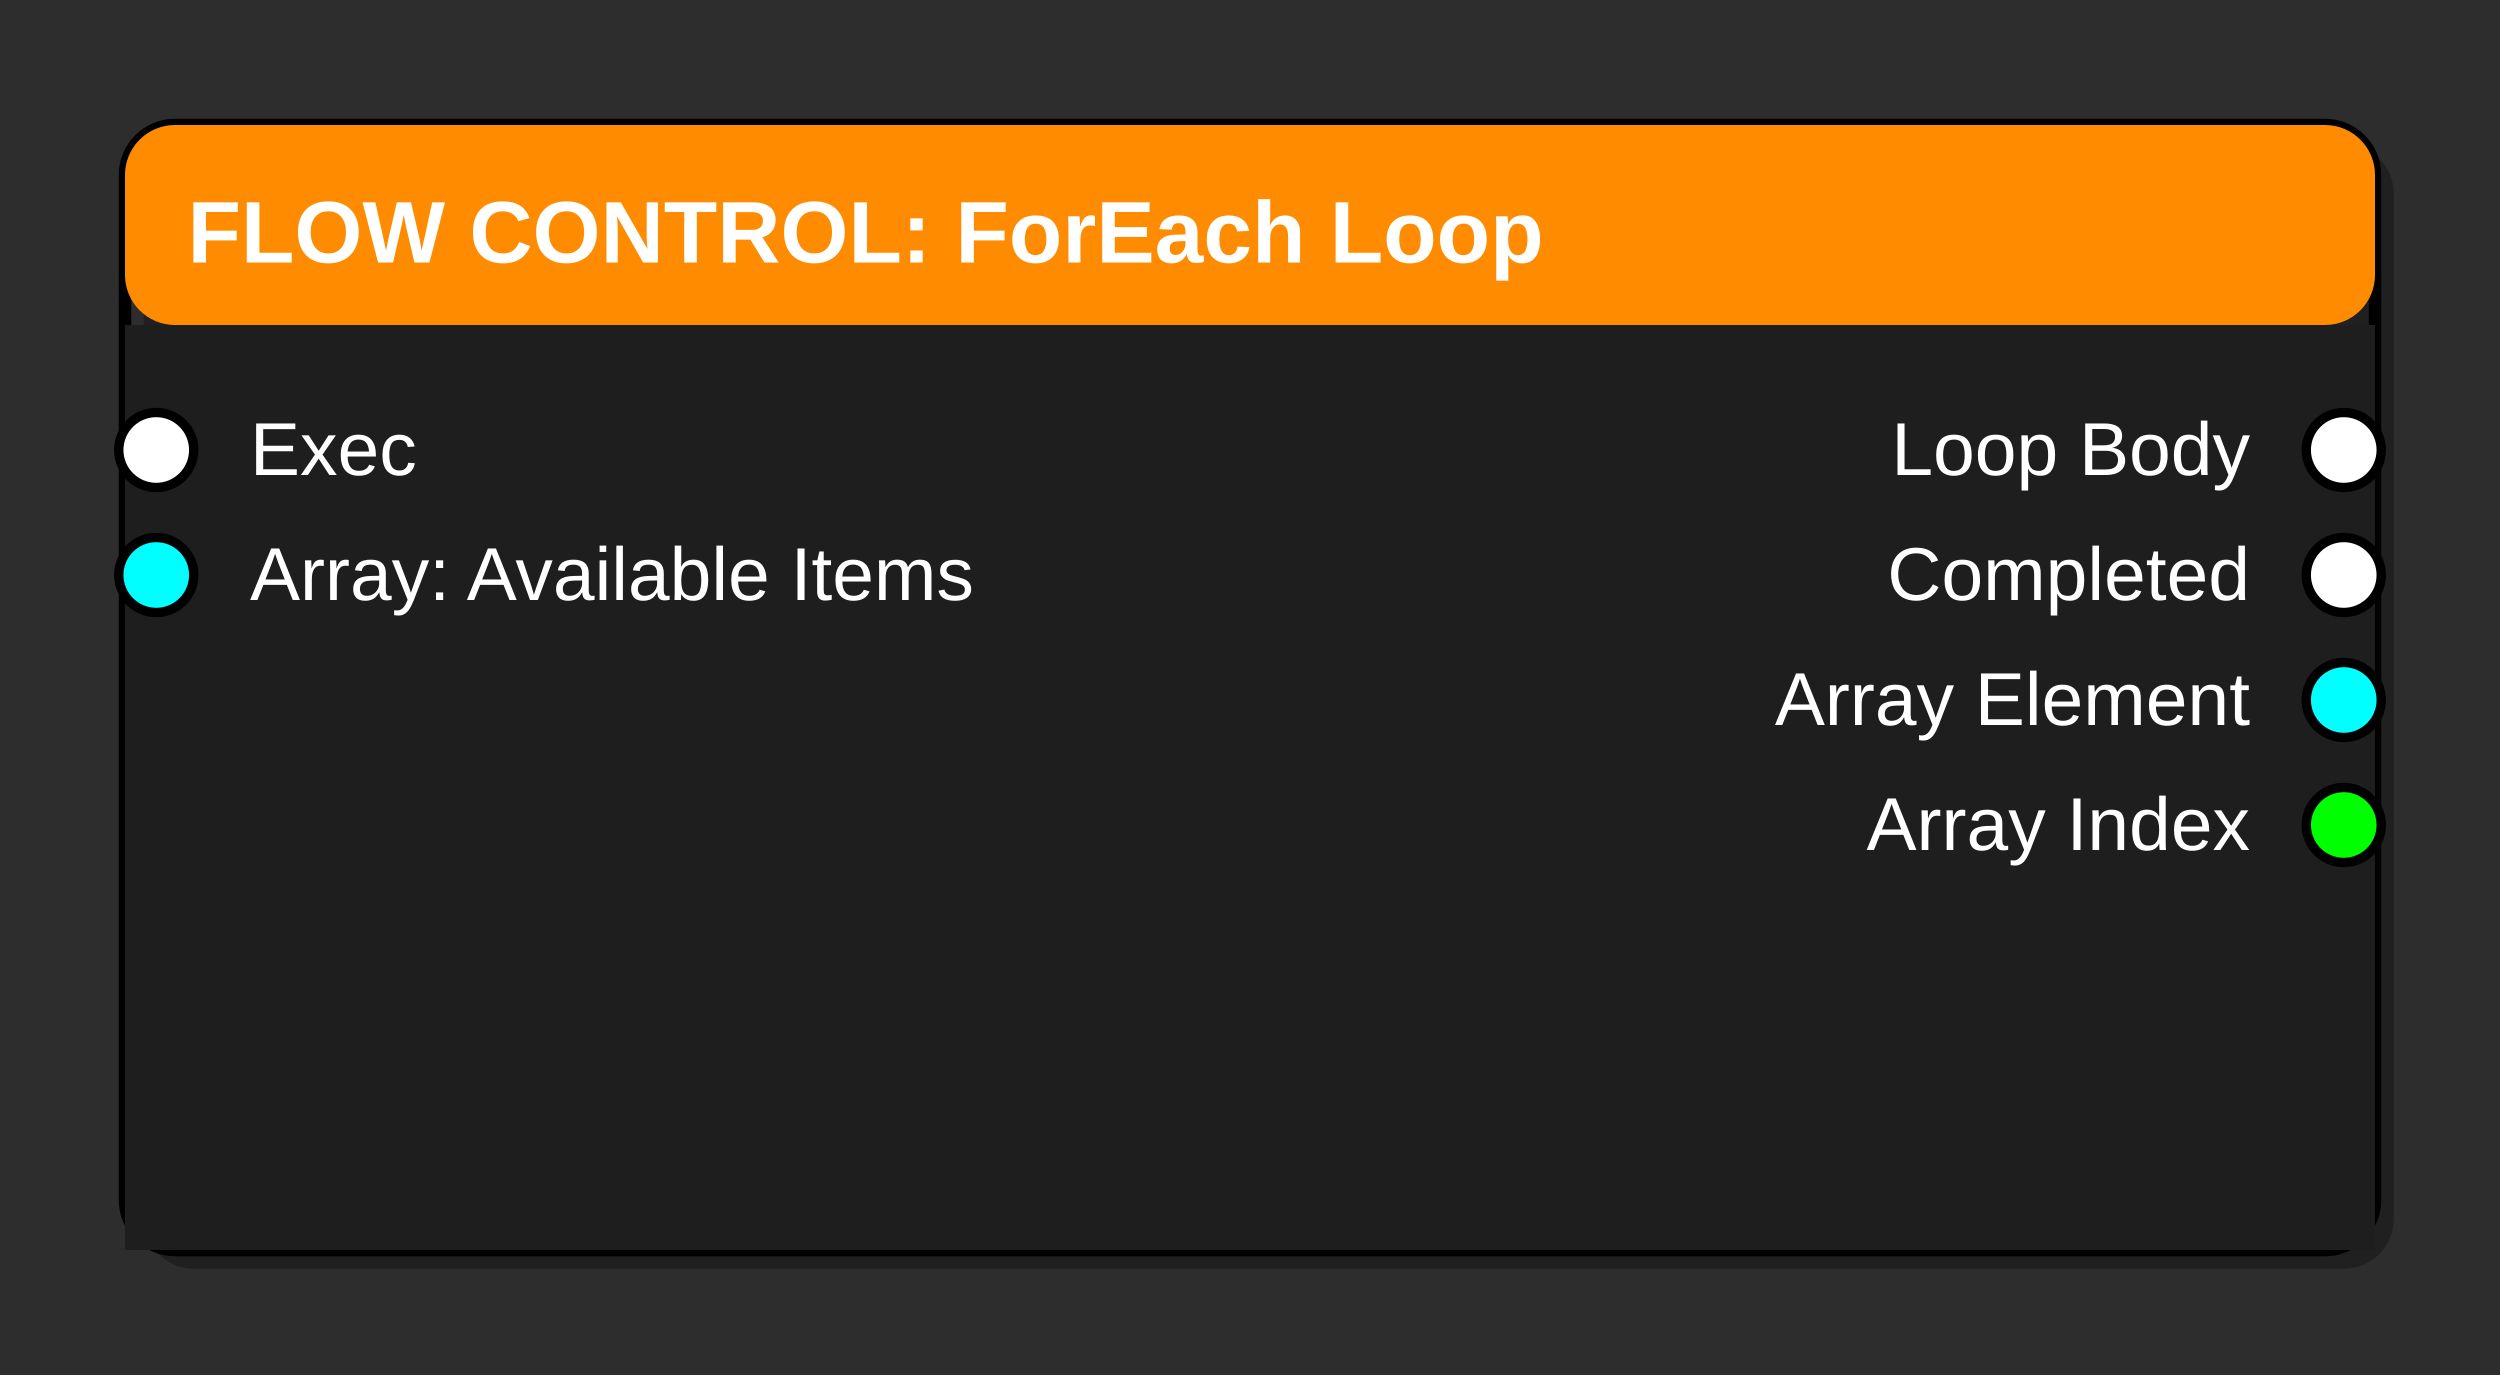
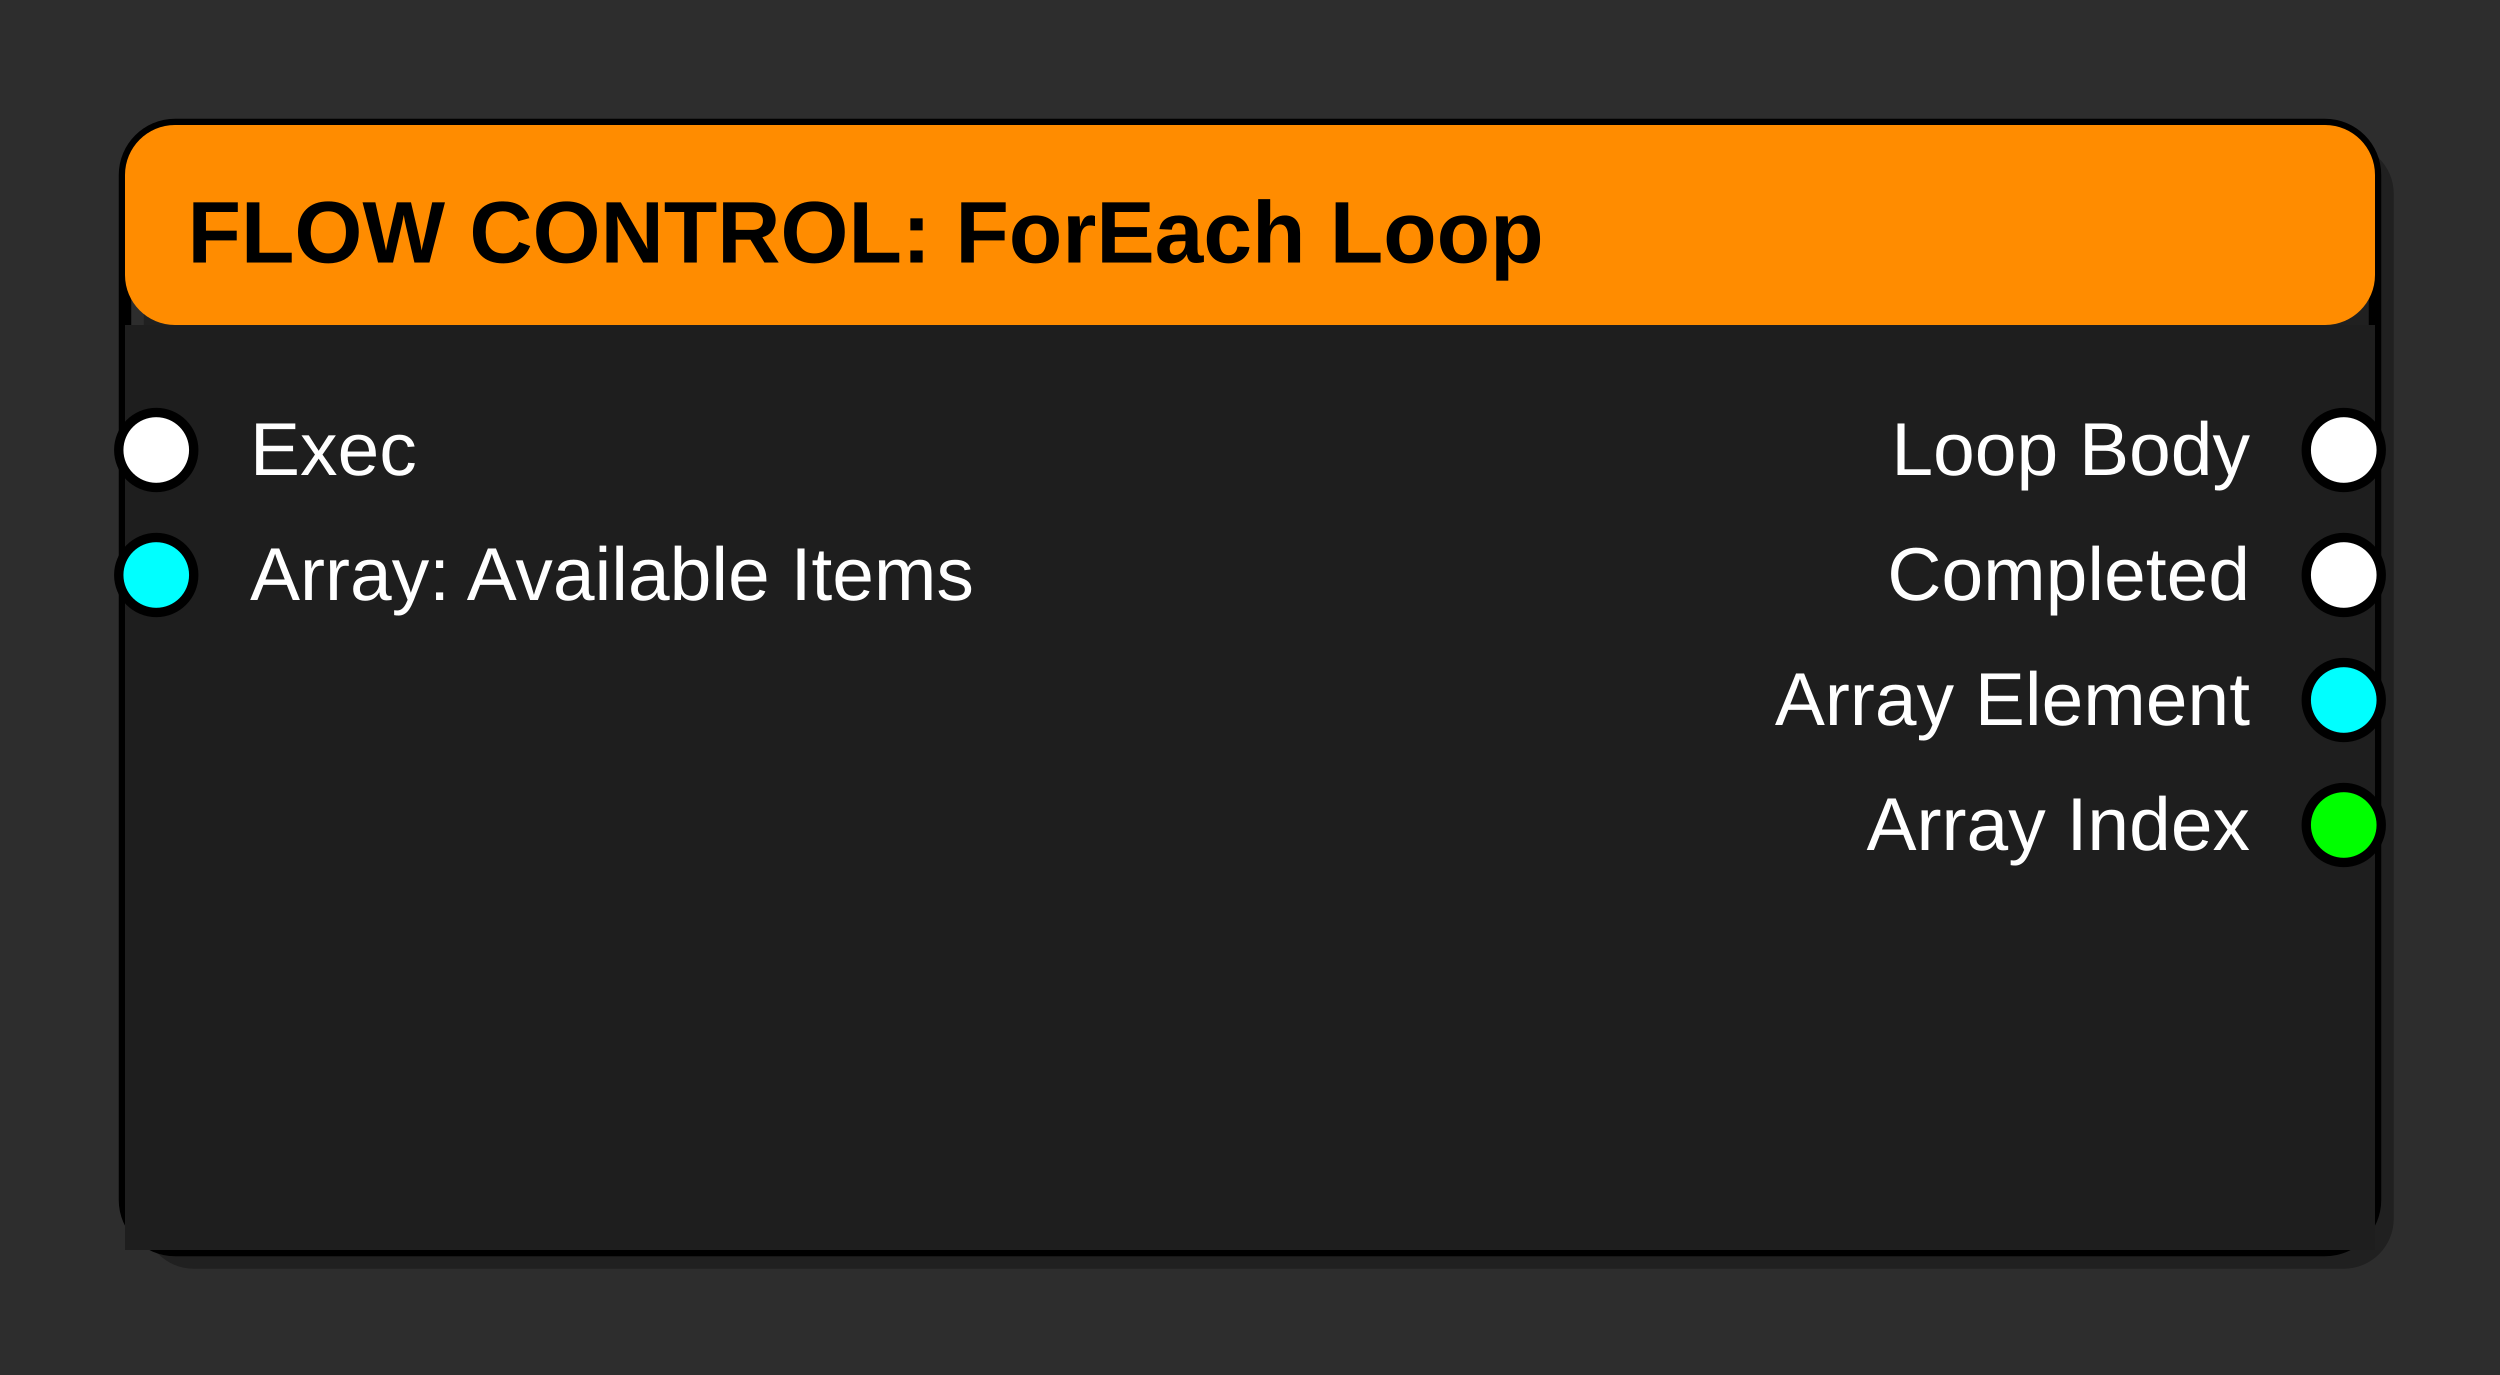
<svg xmlns="http://www.w3.org/2000/svg" width="400" height="220" viewBox="0 0 400 220">
  <rect width="400" height="220" fill="#2D2D2D" />
  <rect x="23" y="23" width="360" height="180" rx="8" fill="#000000" opacity="0.3" />
  <rect x="20" y="20" width="360" height="180" rx="8" fill="none" stroke="#000000" stroke-width="2" />
  <rect x="20" y="20" width="360" height="32" rx="8" fill="#FF8C00" />
-   <text x="30" y="42" fill="#FFFFFF" font-family="Arial, sans-serif" font-size="14" font-weight="bold">FLOW CONTROL: ForEach Loop</text>
+   <text x="30" y="42" fill="#000000" font-family="Arial, sans-serif" font-size="14" font-weight="bold">FLOW CONTROL: ForEach Loop</text>
  <rect x="20" y="52" width="360" height="148" fill="#1E1E1E" />
  <circle cx="25" cy="72" r="6" fill="#FFFFFF" stroke="#000000" stroke-width="1.5" />
  <text x="40" y="76" fill="#FFFFFF" font-family="Arial, sans-serif" font-size="12" text-anchor="start">Exec</text>
  <circle cx="25" cy="92" r="6" fill="#00FFFF" stroke="#000000" stroke-width="1.5" />
  <text x="40" y="96" fill="#FFFFFF" font-family="Arial, sans-serif" font-size="12" text-anchor="start">Array: Available Items</text>
  <circle cx="375" cy="72" r="6" fill="#FFFFFF" stroke="#000000" stroke-width="1.5" />
  <text x="360" y="76" fill="#FFFFFF" font-family="Arial, sans-serif" font-size="12" text-anchor="end">Loop Body</text>
  <circle cx="375" cy="92" r="6" fill="#FFFFFF" stroke="#000000" stroke-width="1.5" />
  <text x="360" y="96" fill="#FFFFFF" font-family="Arial, sans-serif" font-size="12" text-anchor="end">Completed</text>
  <circle cx="375" cy="112" r="6" fill="#00FFFF" stroke="#000000" stroke-width="1.5" />
  <text x="360" y="116" fill="#FFFFFF" font-family="Arial, sans-serif" font-size="12" text-anchor="end">Array Element</text>
  <circle cx="375" cy="132" r="6" fill="#00FF00" stroke="#000000" stroke-width="1.5" />
  <text x="360" y="136" fill="#FFFFFF" font-family="Arial, sans-serif" font-size="12" text-anchor="end">Array Index</text>
</svg>
